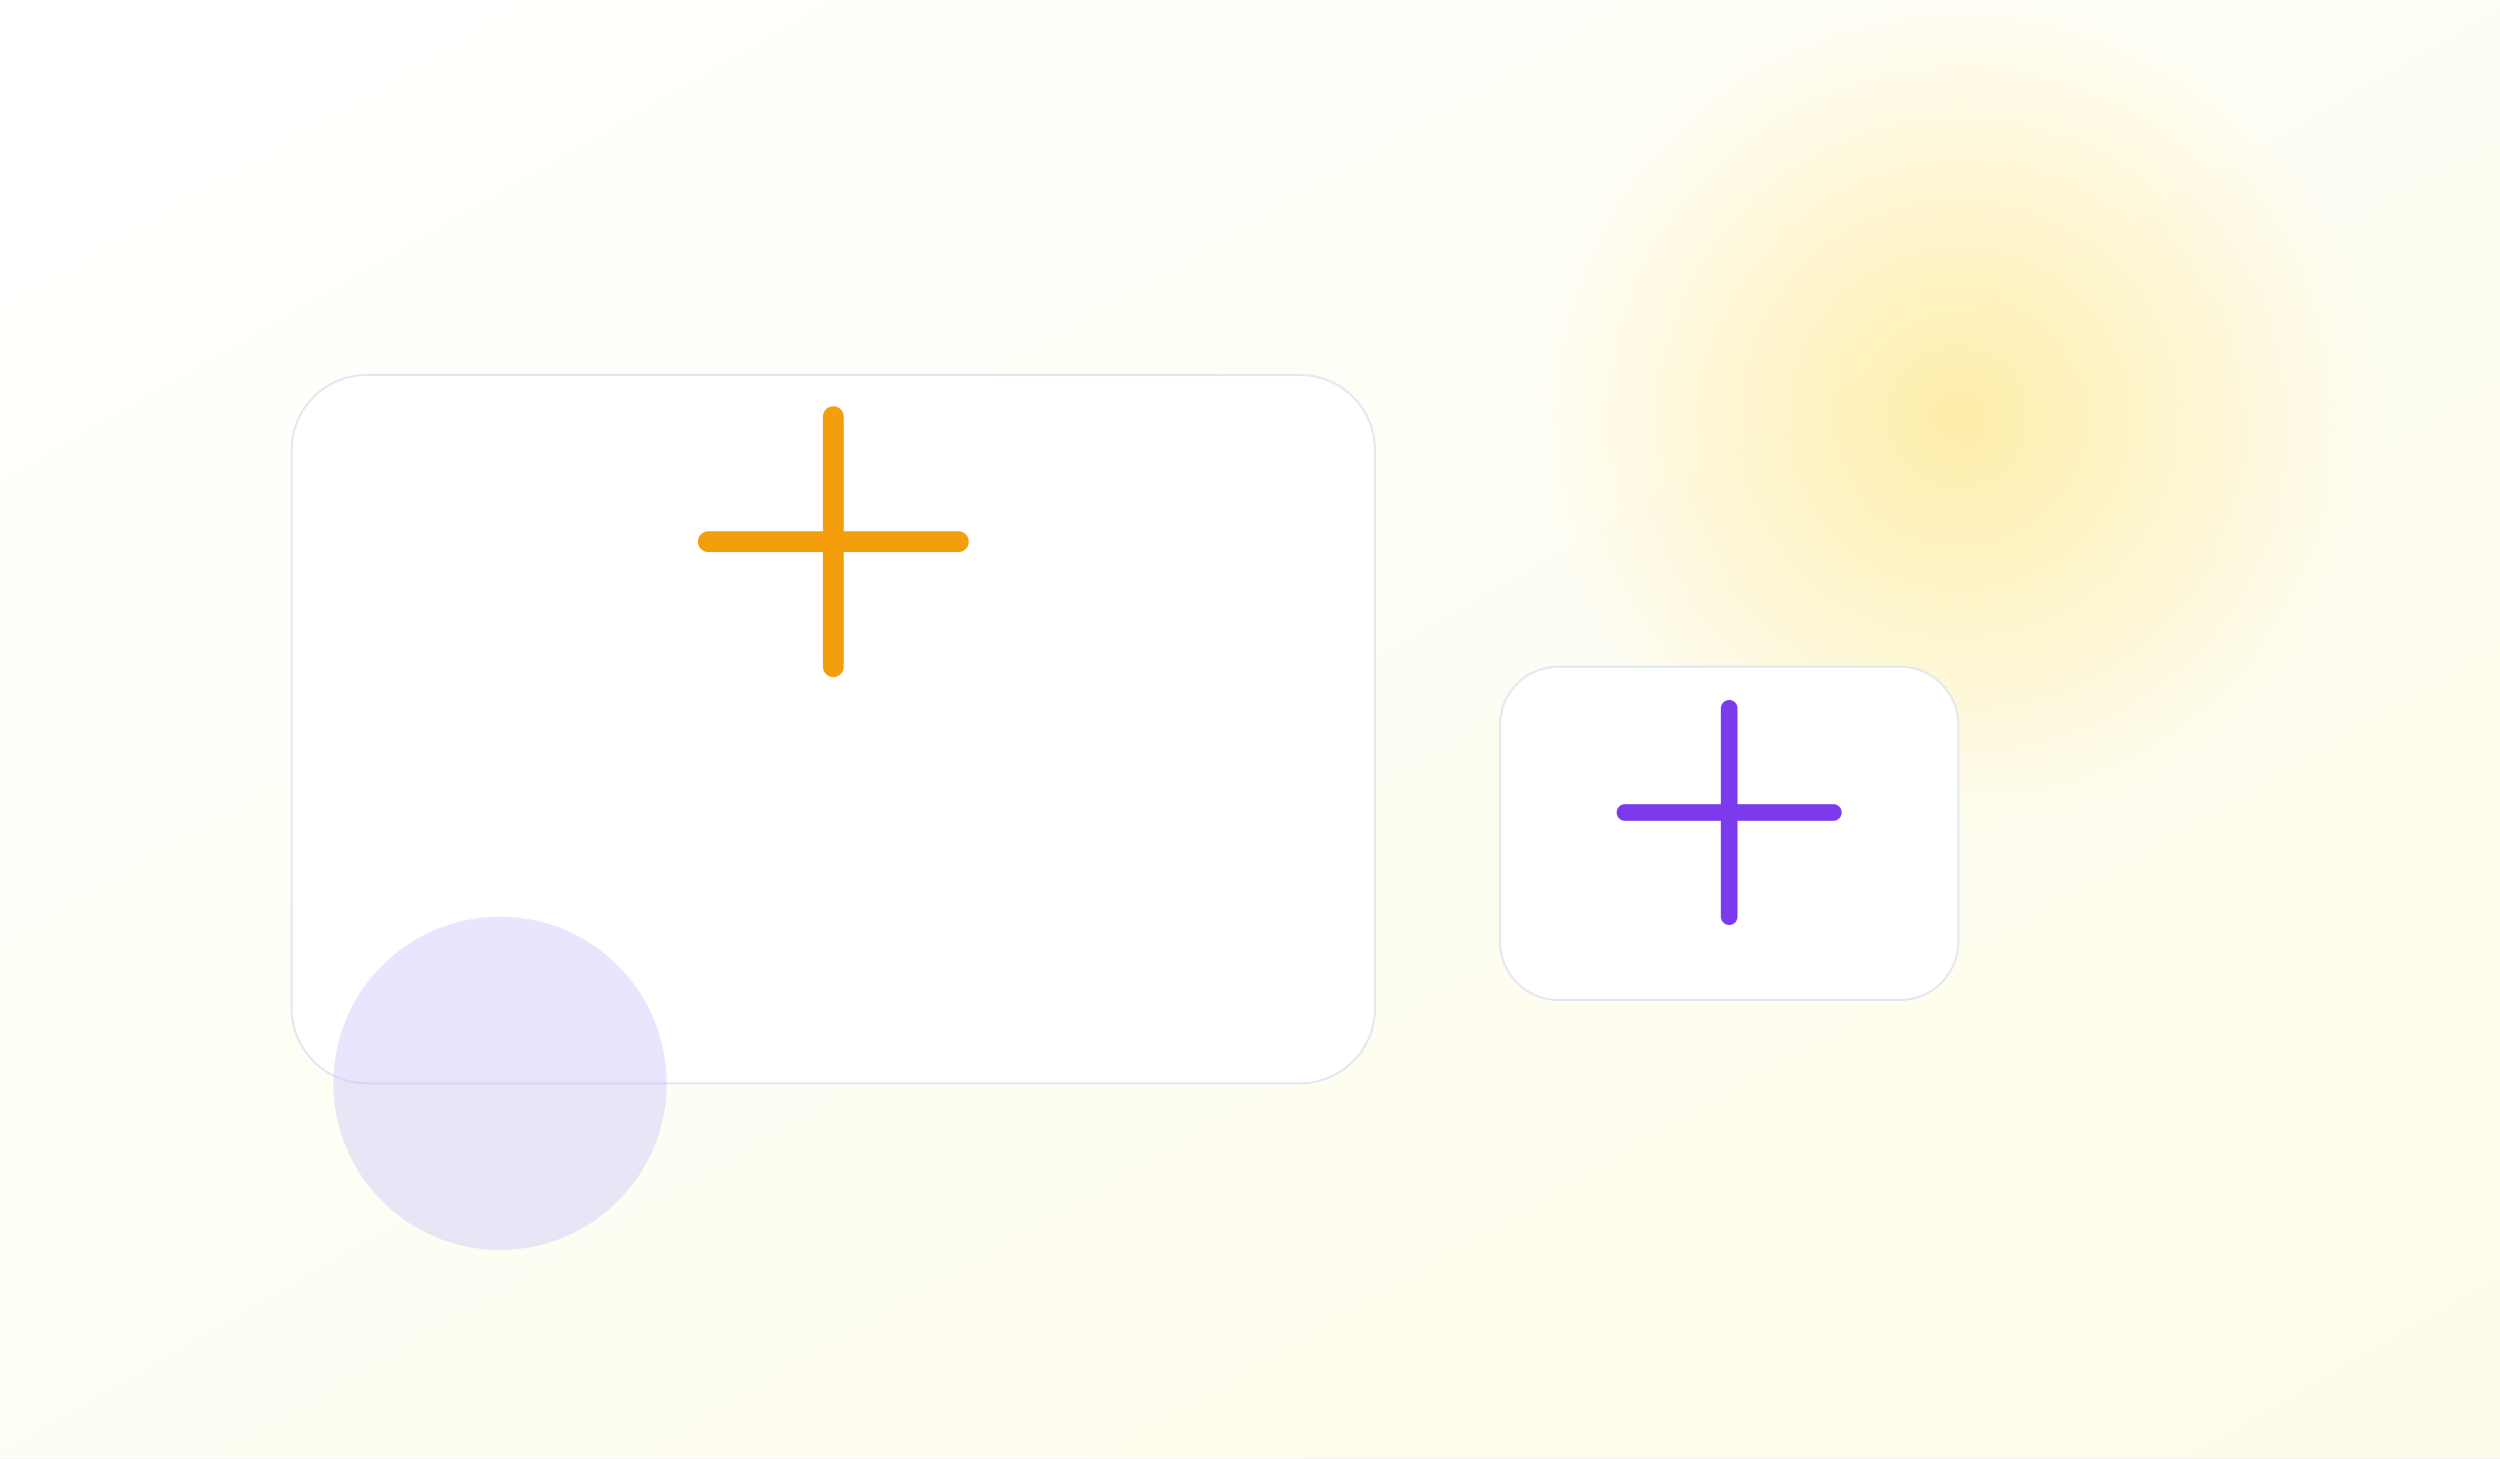
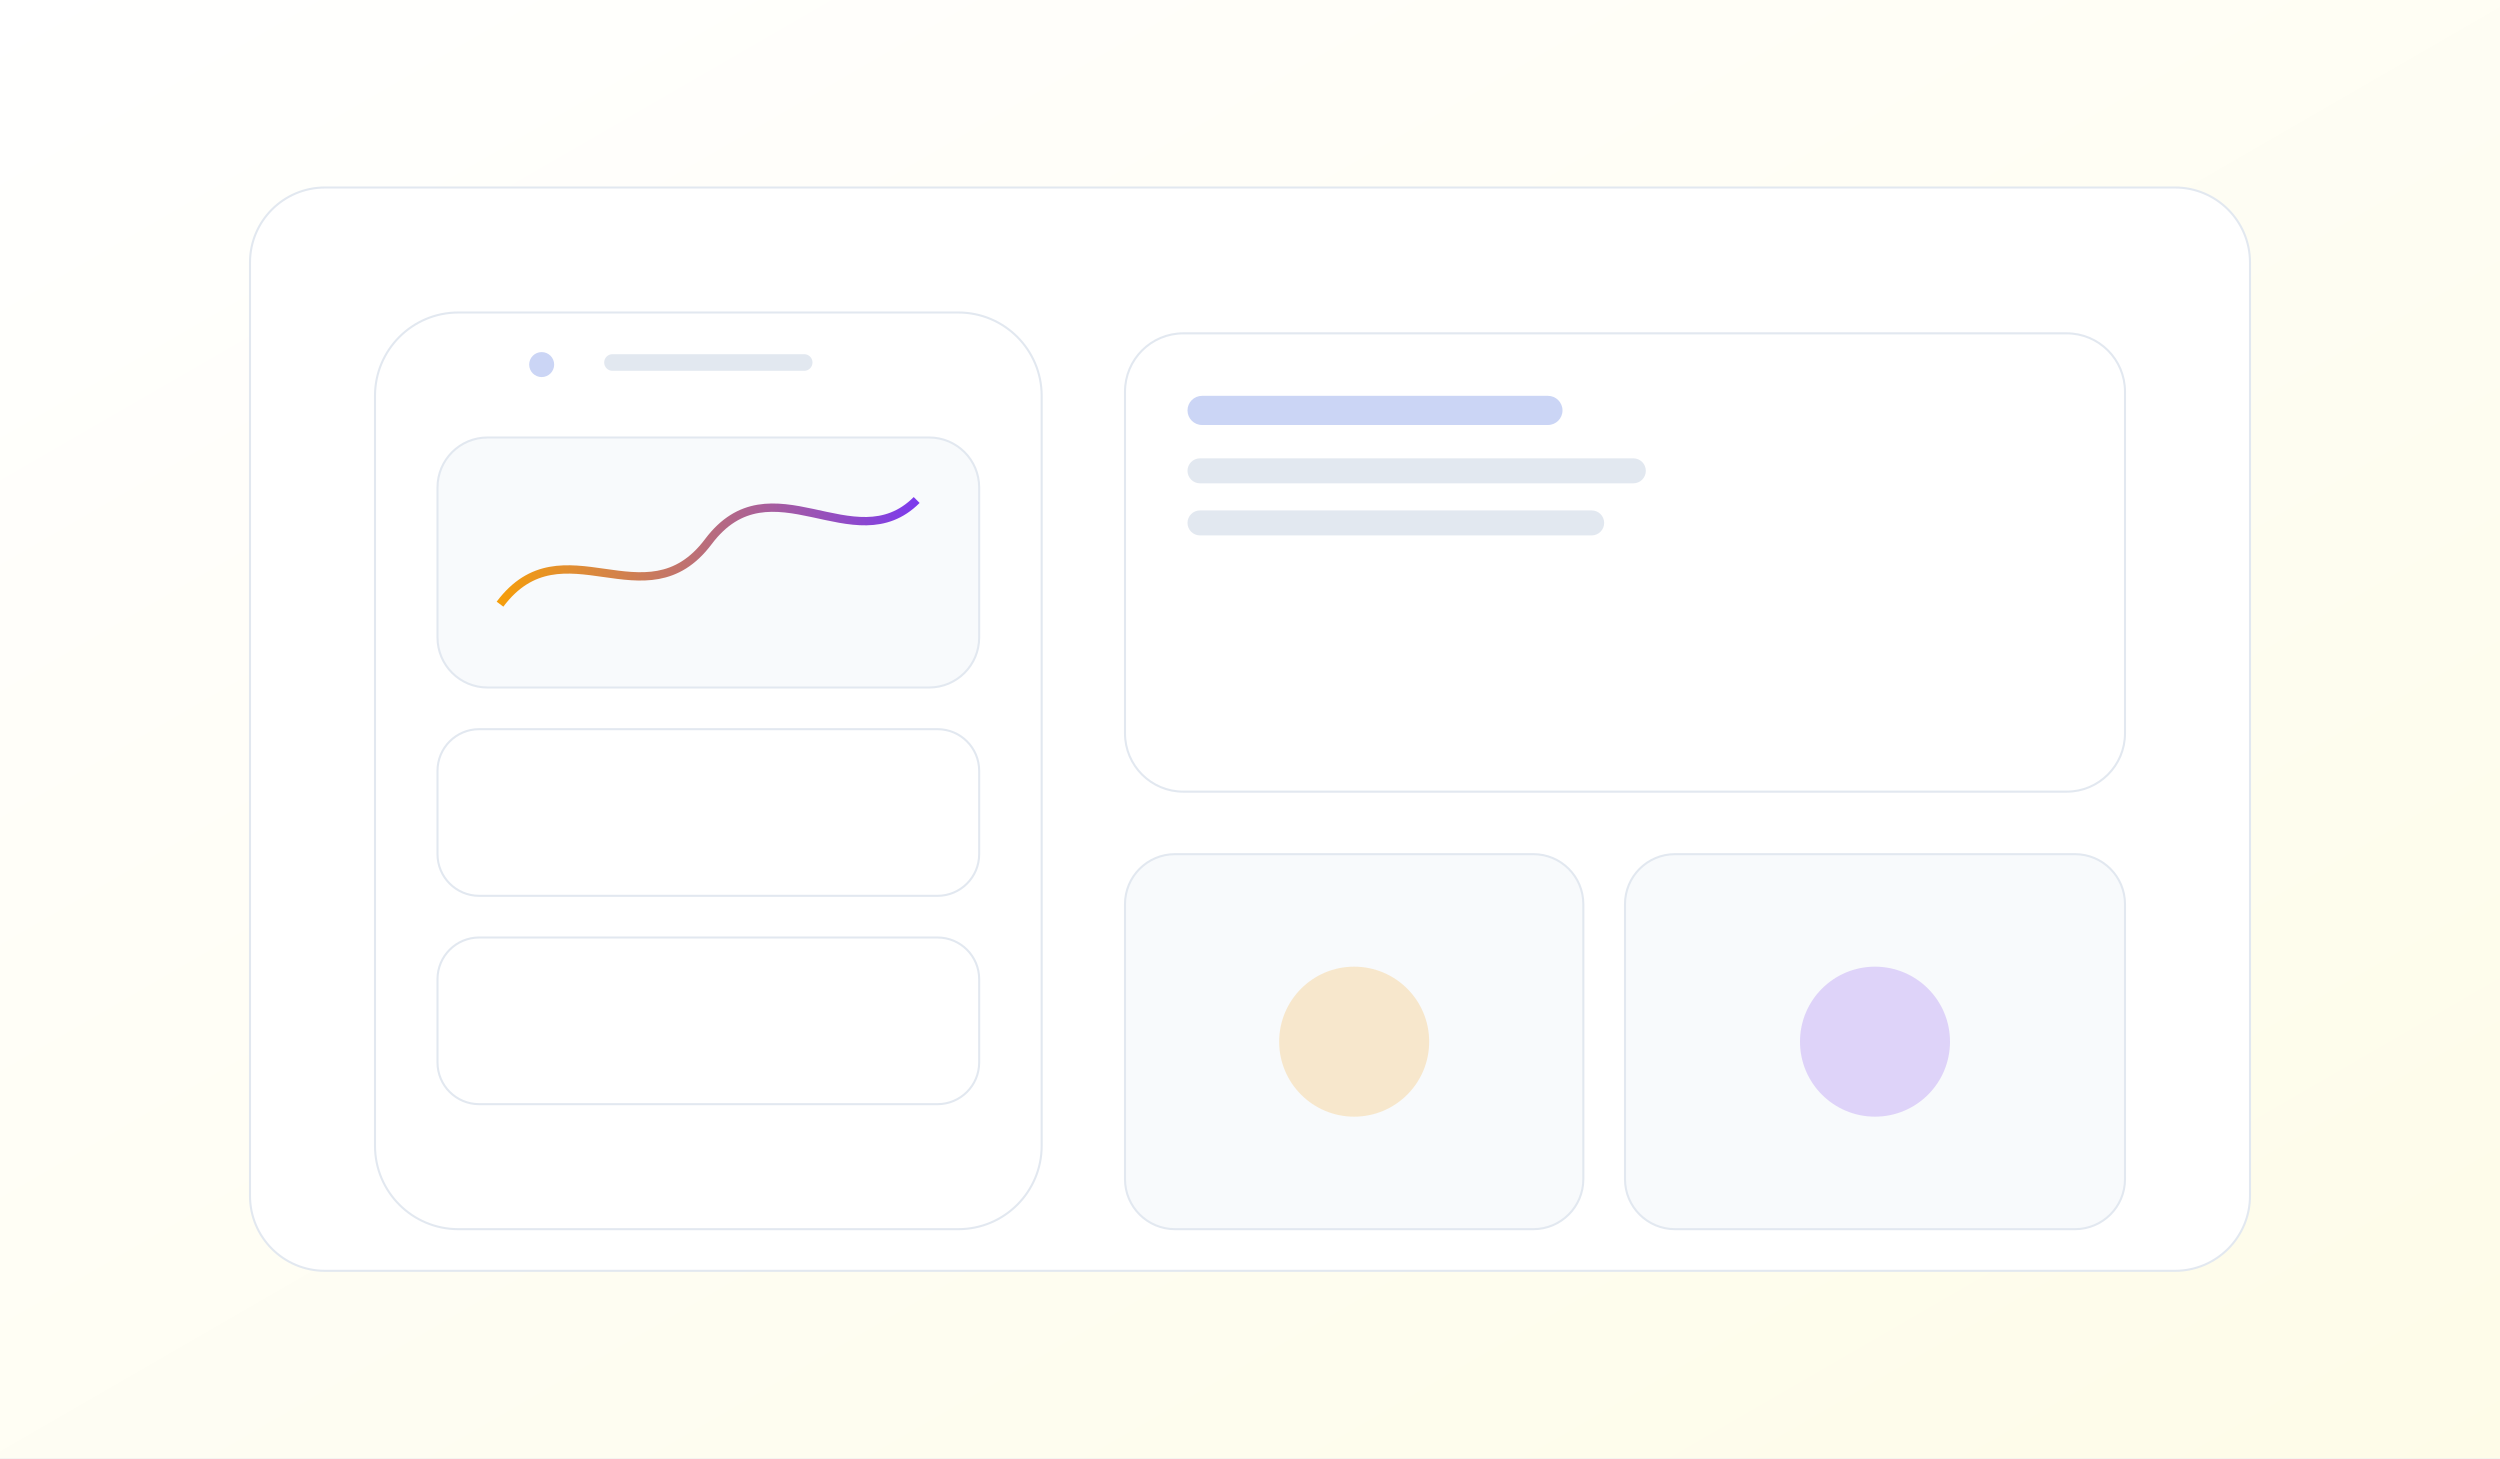
<svg xmlns="http://www.w3.org/2000/svg" width="1200" height="700" viewBox="0 0 1200 700" fill="none">
  <defs>
    <linearGradient id="bg" x1="0" y1="0" x2="1" y2="1">
      <stop offset="0%" stop-color="#FFFFFF" />
      <stop offset="100%" stop-color="#FEFCE8" />
    </linearGradient>
-     <radialGradient id="sun" cx="0" cy="0" r="1" gradientUnits="userSpaceOnUse" gradientTransform="translate(940 200) rotate(90) scale(200 200)">
-       <stop offset="0%" stop-color="#FDE68A" stop-opacity="0.7" />
-       <stop offset="100%" stop-color="#FDE68A" stop-opacity="0" />
-     </radialGradient>
+     <linearGradient id="accent" x1="0" y1="0" x2="1" y2="0">
+       <stop offset="0%" stop-color="#F59E0B" />
+       <stop offset="100%" stop-color="#7C3AED" />
+     </linearGradient>
  </defs>
  <rect width="1200" height="700" fill="url(#bg)" />
-   <circle cx="940" cy="200" r="200" fill="url(#sun)" />
-   <rect x="140" y="180" width="520" height="340" rx="36" fill="#FFFFFF" stroke="#E2E8F0" />
-   <path d="M340 260H460" stroke="#F59E0B" stroke-width="10" stroke-linecap="round" />
-   <path d="M400 200V320" stroke="#F59E0B" stroke-width="10" stroke-linecap="round" />
-   <rect x="720" y="320" width="220" height="160" rx="28" fill="#FFFFFF" stroke="#E2E8F0" />
-   <path d="M780 390H880" stroke="#7C3AED" stroke-width="8" stroke-linecap="round" />
-   <path d="M830 340V440" stroke="#7C3AED" stroke-width="8" stroke-linecap="round" />
-   <circle cx="240" cy="520" r="80" fill="#C4B5FD" fill-opacity="0.35" />
+   <rect x="120" y="90" width="960" height="520" rx="36" fill="#FFFFFF" stroke="#E2E8F0" />
+   <rect x="180" y="150" width="320" height="440" rx="40" fill="#FFFFFF" stroke="#E2E8F0" />
+   <rect x="290" y="170" width="100" height="8" rx="4" fill="#E2E8F0" />
+   <circle cx="260" cy="175" r="6" fill="#CBD5F5" />
+   <rect x="210" y="210" width="260" height="120" rx="24" fill="#F8FAFC" stroke="#E2E8F0" />
+   <path d="M240 290 C 270 250 310 300 340 260 C 370 220 410 270 440 240" stroke="url(#accent)" stroke-width="4" fill="none" />
+   <rect x="210" y="350" width="260" height="80" rx="20" fill="#FFFFFF" stroke="#E2E8F0" />
+   <rect x="210" y="450" width="260" height="80" rx="20" fill="#FFFFFF" stroke="#E2E8F0" />
+   <rect x="540" y="160" width="480" height="220" rx="28" fill="#FFFFFF" stroke="#E2E8F0" />
+   <rect x="570" y="190" width="180" height="14" rx="7" fill="#CBD5F5" />
+   <rect x="570" y="220" width="220" height="12" rx="6" fill="#E2E8F0" />
+   <rect x="570" y="245" width="200" height="12" rx="6" fill="#E2E8F0" />
+   <rect x="540" y="410" width="220" height="180" rx="24" fill="#F8FAFC" stroke="#E2E8F0" />
+   <rect x="780" y="410" width="240" height="180" rx="24" fill="#F8FAFC" stroke="#E2E8F0" />
+   <circle cx="650" cy="500" r="36" fill="#F59E0B" fill-opacity="0.2" />
+   <circle cx="900" cy="500" r="36" fill="#7C3AED" fill-opacity="0.2" />
</svg>
